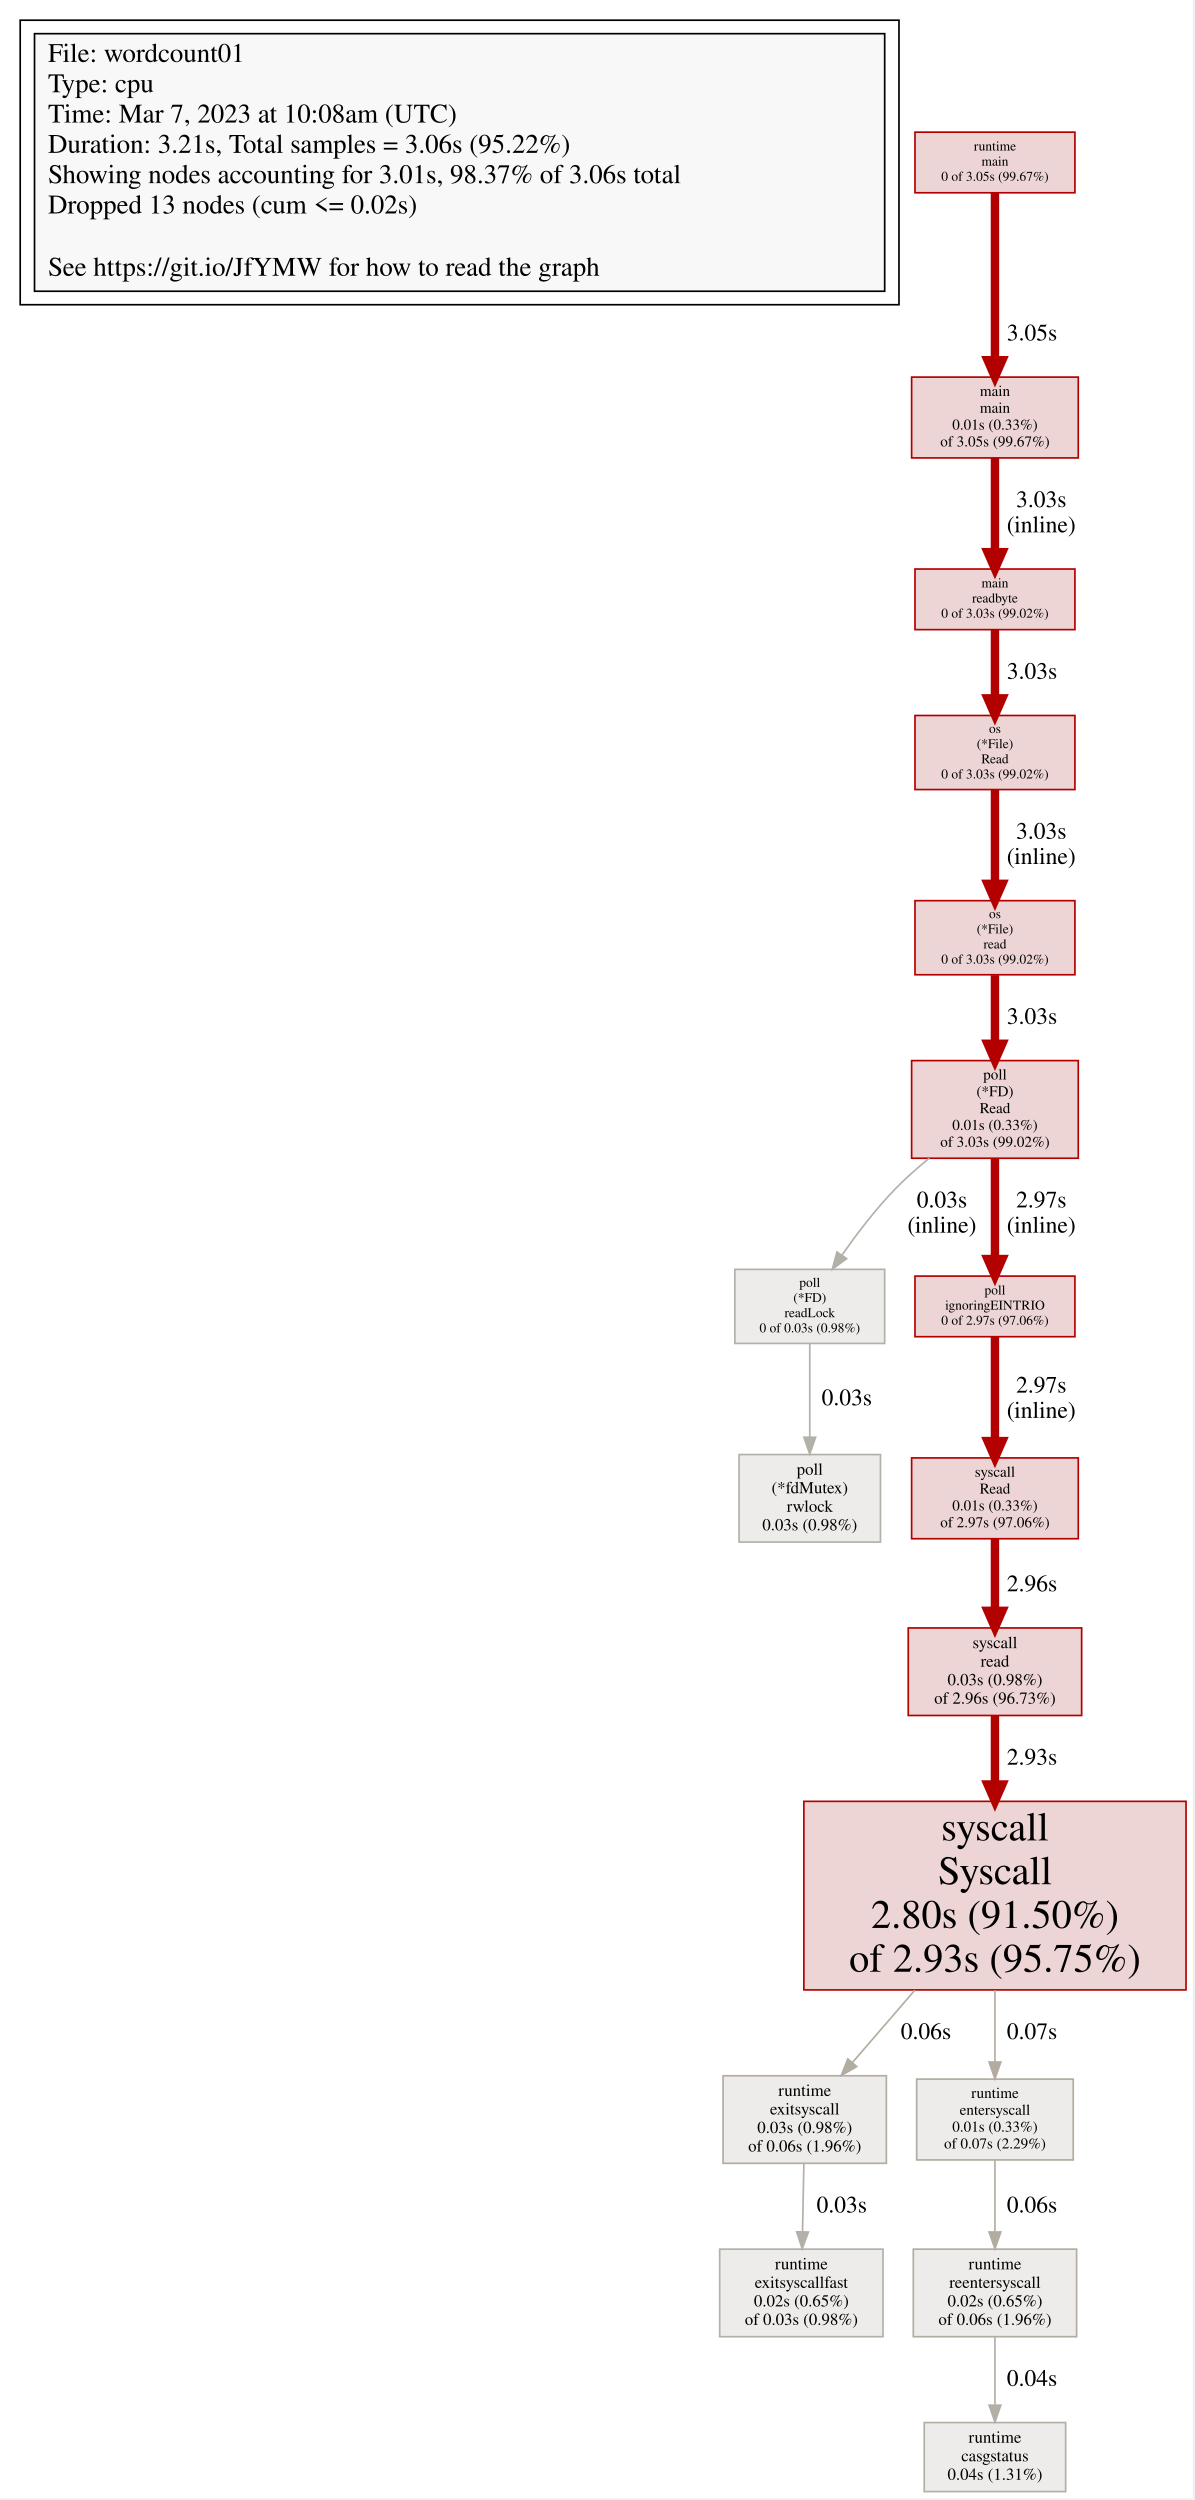
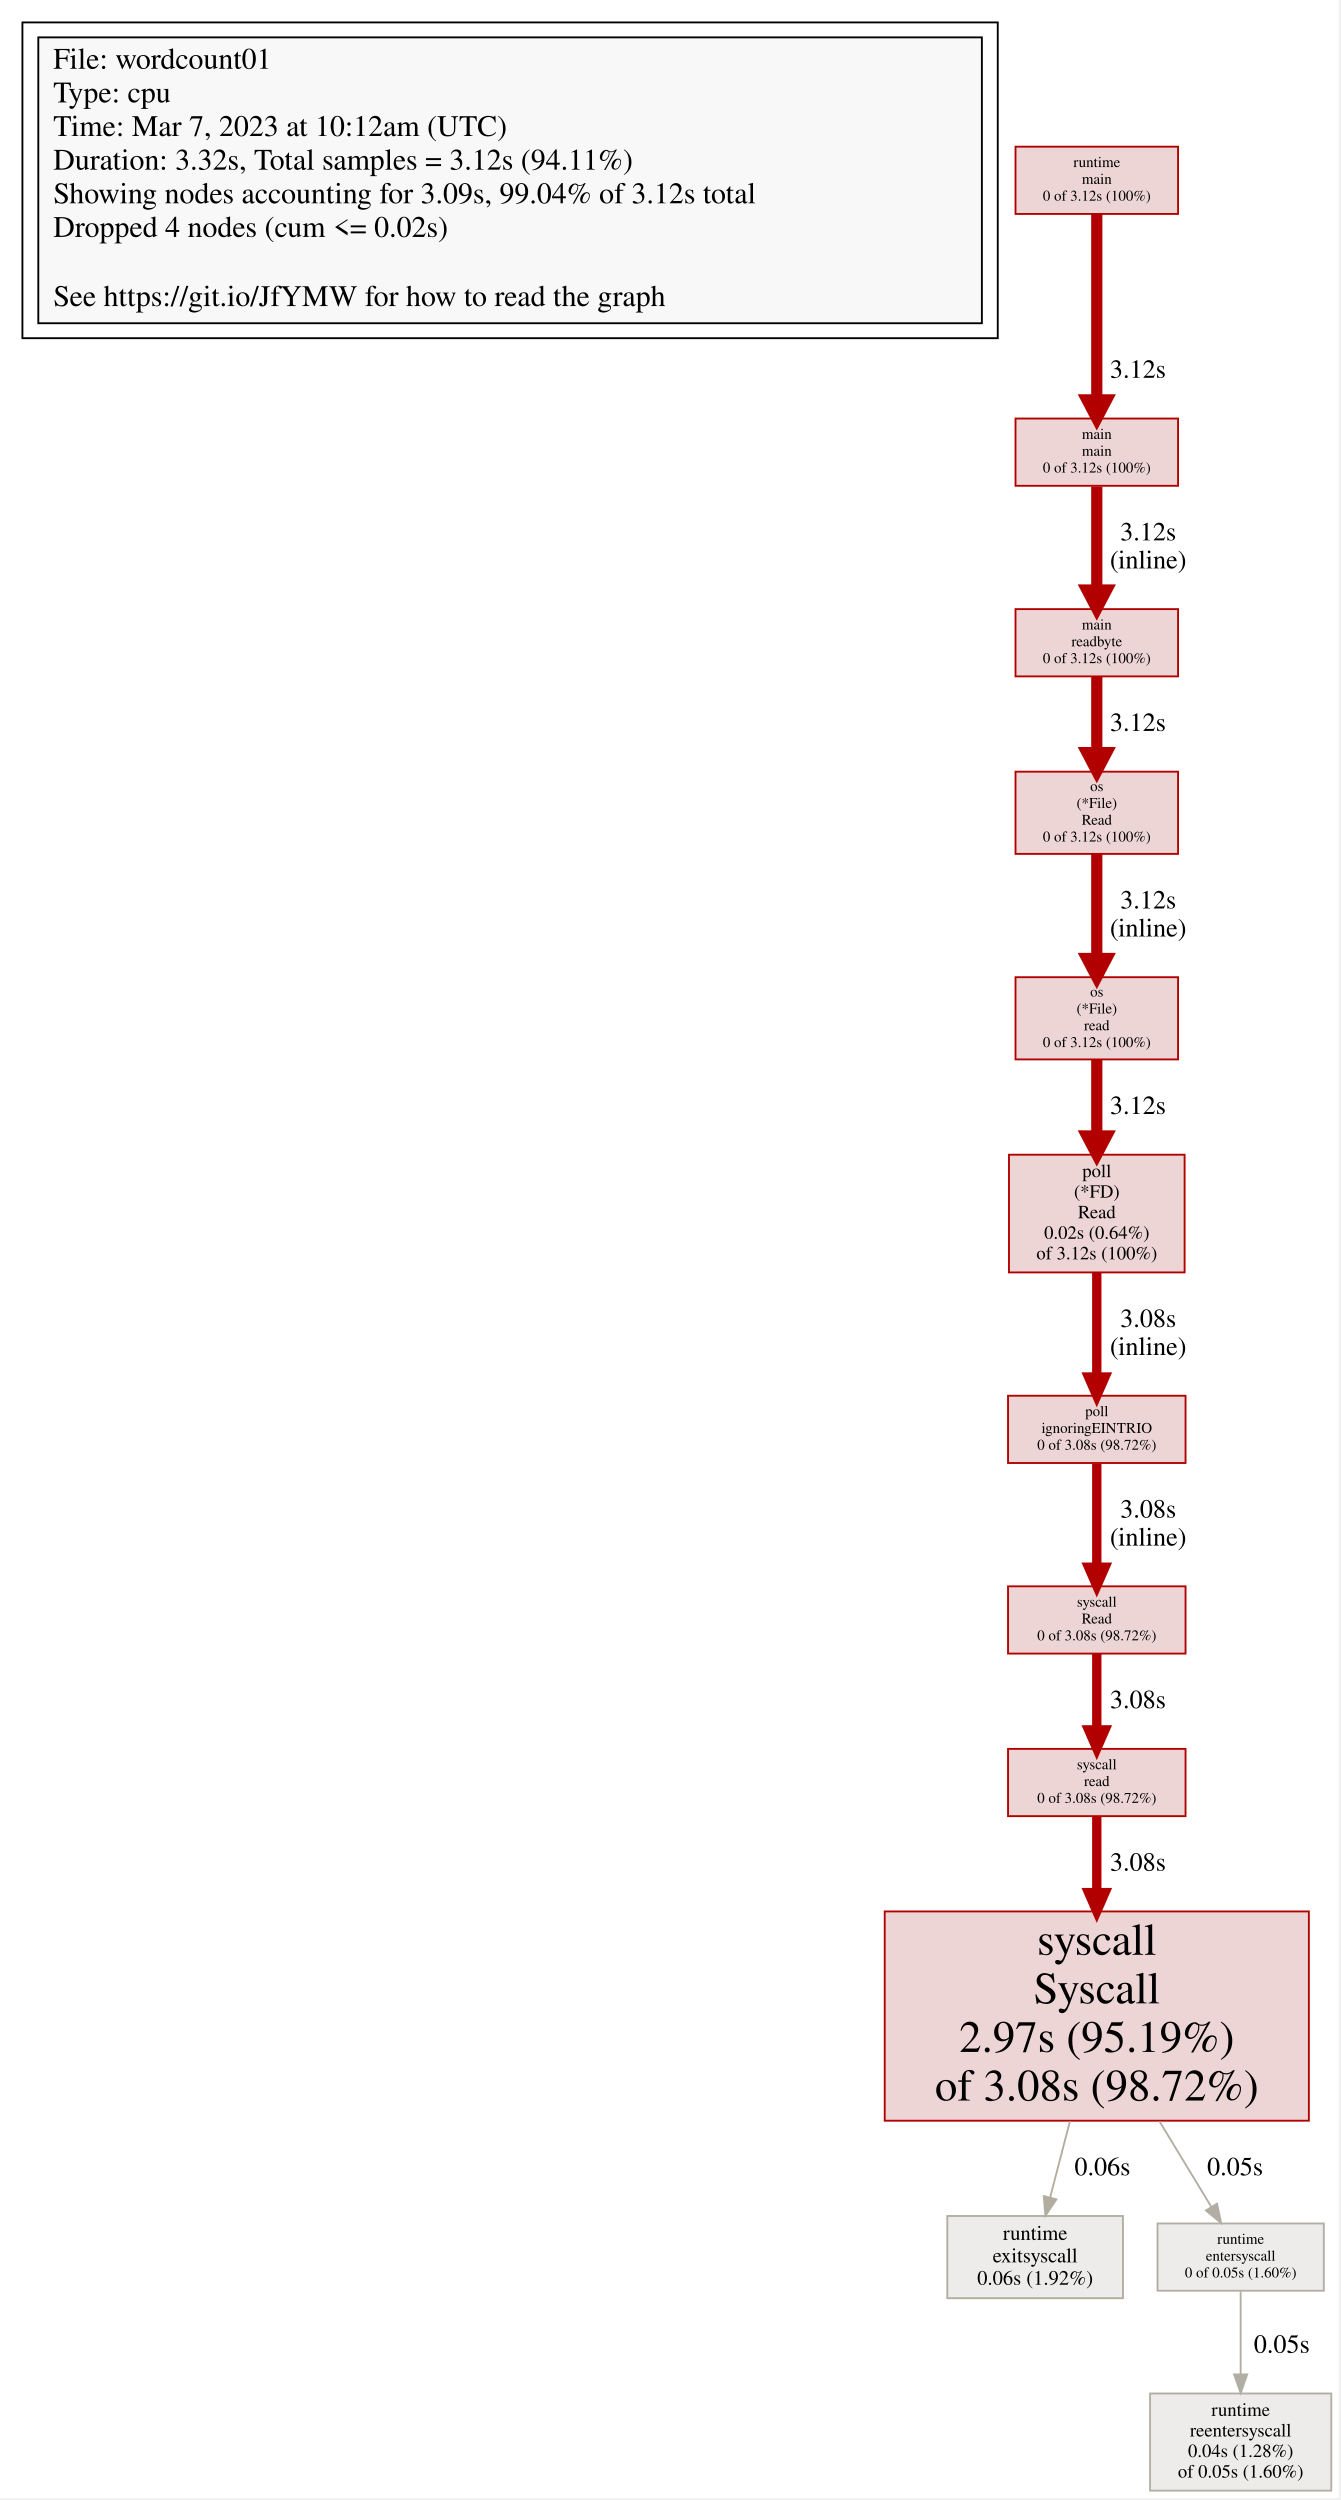
<svg xmlns="http://www.w3.org/2000/svg" xmlns:xlink="http://www.w3.org/1999/xlink" width="100%" height="100%">
  <g id="viewport" transform="scale(0.5,0.5) translate(0,0)">
-     <g id="graph0" class="graph" transform="scale(1 1) rotate(0) translate(4 1480)">
-       <polygon fill="white" stroke="transparent" points="-4,4 -4,-1480 704.5,-1480 704.5,4 -4,4" />
+     <g id="graph0" class="graph" transform="scale(1 1) rotate(0) translate(4 1333)">
+       <polygon fill="white" stroke="transparent" points="-4,4 -4,-1333 712.5,-1333 712.5,4 -4,4" />
      <g id="clust1" class="cluster">
-         <polygon fill="none" stroke="black" points="8,-1299 8,-1468 530,-1468 530,-1299 8,-1299" />
+         <polygon fill="none" stroke="black" points="8,-1152 8,-1321 530,-1321 530,-1152 8,-1152" />
      </g>
      <g id="node1" class="node">
        <g id="a_node1">
          <a xlink:title="wordcount01">
-             <polygon fill="#f8f8f8" stroke="black" points="521.5,-1460 16.5,-1460 16.5,-1307 521.5,-1307 521.5,-1460" />
-             <text text-anchor="start" x="24.5" y="-1443.2" font-family="Times,serif" font-size="16.00">File: wordcount01</text>
-             <text text-anchor="start" x="24.5" y="-1425.2" font-family="Times,serif" font-size="16.00">Type: cpu</text>
-             <text text-anchor="start" x="24.5" y="-1407.2" font-family="Times,serif" font-size="16.00">Time: Mar 7, 2023 at 10:08am (UTC)</text>
-             <text text-anchor="start" x="24.5" y="-1389.2" font-family="Times,serif" font-size="16.00">Duration: 3.21s, Total samples = 3.06s (95.22%)</text>
-             <text text-anchor="start" x="24.5" y="-1371.2" font-family="Times,serif" font-size="16.00">Showing nodes accounting for 3.01s, 98.37% of 3.06s total</text>
-             <text text-anchor="start" x="24.5" y="-1353.2" font-family="Times,serif" font-size="16.00">Dropped 13 nodes (cum &lt;= 0.02s)</text>
-             <text text-anchor="start" x="24.5" y="-1316.2" font-family="Times,serif" font-size="16.00">See https://git.io/JfYMW for how to read the graph</text>
+             <polygon fill="#f8f8f8" stroke="black" points="521.5,-1313 16.5,-1313 16.5,-1160 521.5,-1160 521.5,-1313" />
+             <text text-anchor="start" x="24.5" y="-1296.2" font-family="Times,serif" font-size="16.00">File: wordcount01</text>
+             <text text-anchor="start" x="24.5" y="-1278.2" font-family="Times,serif" font-size="16.00">Type: cpu</text>
+             <text text-anchor="start" x="24.5" y="-1260.2" font-family="Times,serif" font-size="16.00">Time: Mar 7, 2023 at 10:12am (UTC)</text>
+             <text text-anchor="start" x="24.5" y="-1242.2" font-family="Times,serif" font-size="16.00">Duration: 3.32s, Total samples = 3.12s (94.11%)</text>
+             <text text-anchor="start" x="24.5" y="-1224.2" font-family="Times,serif" font-size="16.00">Showing nodes accounting for 3.09s, 99.04% of 3.12s total</text>
+             <text text-anchor="start" x="24.5" y="-1206.2" font-family="Times,serif" font-size="16.00">Dropped 4 nodes (cum &lt;= 0.02s)</text>
+             <text text-anchor="start" x="24.5" y="-1169.2" font-family="Times,serif" font-size="16.00">See https://git.io/JfYMW for how to read the graph</text>
          </a>
        </g>
      </g>
      <g id="node1" class="node">
        <g id="a_node1">
-           <a xlink:title="syscall.Syscall (2.93s)">
-             <polygon fill="#edd5d5" stroke="#b20200" points="700.5,-410 473.5,-410 473.5,-298 700.5,-298 700.5,-410" />
-             <text text-anchor="middle" x="587" y="-386.8" font-family="Times,serif" font-size="24.00">syscall</text>
-             <text text-anchor="middle" x="587" y="-360.8" font-family="Times,serif" font-size="24.00">Syscall</text>
-             <text text-anchor="middle" x="587" y="-334.8" font-family="Times,serif" font-size="24.00">2.80s (91.50%)</text>
-             <text text-anchor="middle" x="587" y="-308.8" font-family="Times,serif" font-size="24.00">of 2.93s (95.75%)</text>
+           <a xlink:title="syscall.Syscall (3.08s)">
+             <polygon fill="#edd5d5" stroke="#b20000" points="696.5,-310 469.5,-310 469.5,-198 696.5,-198 696.5,-310" />
+             <text text-anchor="middle" x="583" y="-286.8" font-family="Times,serif" font-size="24.00">syscall</text>
+             <text text-anchor="middle" x="583" y="-260.8" font-family="Times,serif" font-size="24.00">Syscall</text>
+             <text text-anchor="middle" x="583" y="-234.8" font-family="Times,serif" font-size="24.00">2.97s (95.19%)</text>
+             <text text-anchor="middle" x="583" y="-208.8" font-family="Times,serif" font-size="24.00">of 3.08s (98.72%)</text>
+           </a>
+         </g>
+       </g>
+       <g id="node4" class="node">
+         <g id="a_node4">
+           <a xlink:title="runtime.exitsyscall (0.06s)">
+             <polygon fill="#edecea" stroke="#b2ada1" points="597,-147 503,-147 503,-103 597,-103 597,-147" />
+             <text text-anchor="middle" x="550" y="-134.2" font-family="Times,serif" font-size="11.00">runtime</text>
+             <text text-anchor="middle" x="550" y="-122.2" font-family="Times,serif" font-size="11.00">exitsyscall</text>
+             <text text-anchor="middle" x="550" y="-110.2" font-family="Times,serif" font-size="11.00">0.06s (1.92%)</text>
+           </a>
+         </g>
+       </g>
+       <g id="edge10" class="edge">
+         <g id="a_edge10">
+           <a xlink:title="syscall.Syscall -&gt; runtime.exitsyscall (0.06s)">
+             <path fill="none" stroke="#b2ada1" d="M568.62,-197.67C564.99,-183.67 561.21,-169.14 558.01,-156.85" />
+             <polygon fill="#b2ada1" stroke="#b2ada1" points="561.39,-155.91 555.49,-147.11 554.61,-157.67 561.39,-155.91" />
+           </a>
+         </g>
+         <g id="a_edge10-label">
+           <a xlink:title="syscall.Syscall -&gt; runtime.exitsyscall (0.06s)">
+             <text text-anchor="middle" x="586" y="-168.8" font-family="Times,serif" font-size="14.00"> 0.06s</text>
+           </a>
+         </g>
+       </g>
+       <g id="node11" class="node">
+         <g id="a_node11">
+           <a xlink:title="runtime.entersyscall (0.05s)">
+             <polygon fill="#edeceb" stroke="#b2aea4" points="704.5,-143 615.5,-143 615.5,-107 704.5,-107 704.5,-143" />
+             <text text-anchor="middle" x="660" y="-132.1" font-family="Times,serif" font-size="8.00">runtime</text>
+             <text text-anchor="middle" x="660" y="-123.1" font-family="Times,serif" font-size="8.00">entersyscall</text>
+             <text text-anchor="middle" x="660" y="-114.1" font-family="Times,serif" font-size="8.00">0 of 0.05s (1.60%)</text>
+           </a>
+         </g>
+       </g>
+       <g id="edge12" class="edge">
+         <g id="a_edge12">
+           <a xlink:title="syscall.Syscall -&gt; runtime.entersyscall (0.05s)">
+             <path fill="none" stroke="#b2aea4" d="M616.55,-197.67C626.23,-181.7 636.34,-165.03 644.36,-151.79" />
+             <polygon fill="#b2aea4" stroke="#b2aea4" points="647.36,-153.59 649.56,-143.22 641.38,-149.96 647.36,-153.59" />
+           </a>
+         </g>
+         <g id="a_edge12-label">
+           <a xlink:title="syscall.Syscall -&gt; runtime.entersyscall (0.05s)">
+             <text text-anchor="middle" x="657" y="-168.8" font-family="Times,serif" font-size="14.00"> 0.05s</text>
+           </a>
+         </g>
+       </g>
+       <g id="node2" class="node">
+         <g id="a_node2">
+           <a xlink:title="runtime.main (3.12s)">
+             <polygon fill="#edd5d5" stroke="#b20000" points="626.5,-1254.5 539.5,-1254.5 539.5,-1218.5 626.5,-1218.5 626.5,-1254.5" />
+             <text text-anchor="middle" x="583" y="-1243.6" font-family="Times,serif" font-size="8.00">runtime</text>
+             <text text-anchor="middle" x="583" y="-1234.6" font-family="Times,serif" font-size="8.00">main</text>
+             <text text-anchor="middle" x="583" y="-1225.6" font-family="Times,serif" font-size="8.00">0 of 3.12s (100%)</text>
          </a>
        </g>
      </g>
      <g id="node7" class="node">
        <g id="a_node7">
-           <a xlink:title="runtime.exitsyscall (0.06s)">
-             <polygon fill="#edecea" stroke="#b2ada1" points="522.5,-247 425.5,-247 425.5,-195 522.5,-195 522.5,-247" />
-             <text text-anchor="middle" x="474" y="-235" font-family="Times,serif" font-size="10.00">runtime</text>
-             <text text-anchor="middle" x="474" y="-224" font-family="Times,serif" font-size="10.00">exitsyscall</text>
-             <text text-anchor="middle" x="474" y="-213" font-family="Times,serif" font-size="10.00">0.03s (0.98%)</text>
-             <text text-anchor="middle" x="474" y="-202" font-family="Times,serif" font-size="10.00">of 0.06s (1.96%)</text>
-           </a>
-         </g>
-       </g>
-       <g id="edge12" class="edge">
-         <g id="a_edge12">
-           <a xlink:title="syscall.Syscall -&gt; runtime.exitsyscall (0.06s)">
-             <path fill="none" stroke="#b2ada1" d="M539.41,-297.82C526.82,-283.23 513.63,-267.94 502.41,-254.94" />
-             <polygon fill="#b2ada1" stroke="#b2ada1" points="504.89,-252.45 495.71,-247.17 499.59,-257.03 504.89,-252.45" />
-           </a>
-         </g>
-         <g id="a_edge12-label">
-           <a xlink:title="syscall.Syscall -&gt; runtime.exitsyscall (0.06s)">
-             <text text-anchor="middle" x="546" y="-268.8" font-family="Times,serif" font-size="14.00"> 0.06s</text>
-           </a>
-         </g>
-       </g>
-       <g id="node11" class="node">
-         <g id="a_node11">
-           <a xlink:title="runtime.entersyscall (0.07s)">
-             <polygon fill="#edecea" stroke="#b2ab9e" points="633.5,-245 540.5,-245 540.5,-197 633.5,-197 633.5,-245" />
-             <text text-anchor="middle" x="587" y="-233.8" font-family="Times,serif" font-size="9.00">runtime</text>
-             <text text-anchor="middle" x="587" y="-223.8" font-family="Times,serif" font-size="9.00">entersyscall</text>
-             <text text-anchor="middle" x="587" y="-213.8" font-family="Times,serif" font-size="9.00">0.01s (0.33%)</text>
-             <text text-anchor="middle" x="587" y="-203.8" font-family="Times,serif" font-size="9.00">of 0.07s (2.29%)</text>
-           </a>
-         </g>
-       </g>
-       <g id="edge10" class="edge">
-         <g id="a_edge10">
-           <a xlink:title="syscall.Syscall -&gt; runtime.entersyscall (0.07s)">
-             <path fill="none" stroke="#b2ab9e" d="M587,-297.82C587,-283.4 587,-268.3 587,-255.4" />
-             <polygon fill="#b2ab9e" stroke="#b2ab9e" points="590.5,-255.14 587,-245.14 583.5,-255.14 590.5,-255.14" />
-           </a>
-         </g>
-         <g id="a_edge10-label">
-           <a xlink:title="syscall.Syscall -&gt; runtime.entersyscall (0.07s)">
-             <text text-anchor="middle" x="609" y="-268.8" font-family="Times,serif" font-size="14.00"> 0.07s</text>
-           </a>
-         </g>
-       </g>
-       <g id="node2" class="node">
-         <g id="a_node2">
-           <a xlink:title="runtime.main (3.05s)">
-             <polygon fill="#edd5d5" stroke="#b20000" points="634.5,-1401.5 539.5,-1401.5 539.5,-1365.5 634.5,-1365.5 634.5,-1401.5" />
-             <text text-anchor="middle" x="587" y="-1390.6" font-family="Times,serif" font-size="8.00">runtime</text>
-             <text text-anchor="middle" x="587" y="-1381.6" font-family="Times,serif" font-size="8.00">main</text>
-             <text text-anchor="middle" x="587" y="-1372.6" font-family="Times,serif" font-size="8.00">0 of 3.05s (99.67%)</text>
+           <a xlink:title="main.main (3.12s)">
+             <polygon fill="#edd5d5" stroke="#b20000" points="626.5,-1109 539.5,-1109 539.5,-1073 626.5,-1073 626.5,-1109" />
+             <text text-anchor="middle" x="583" y="-1098.1" font-family="Times,serif" font-size="8.00">main</text>
+             <text text-anchor="middle" x="583" y="-1089.1" font-family="Times,serif" font-size="8.00">main</text>
+             <text text-anchor="middle" x="583" y="-1080.1" font-family="Times,serif" font-size="8.00">0 of 3.12s (100%)</text>
+           </a>
+         </g>
+       </g>
+       <g id="edge5" class="edge">
+         <g id="a_edge5">
+           <a xlink:title="runtime.main -&gt; main.main (3.12s)">
+             <path fill="none" stroke="#b20000" stroke-width="6" d="M583,-1218.48C583,-1193.99 583,-1148.56 583,-1119.33" />
+             <polygon fill="#b20000" stroke="#b20000" stroke-width="6" points="588.25,-1119 583,-1109 577.75,-1119 588.25,-1119" />
+           </a>
+         </g>
+         <g id="a_edge5-label">
+           <a xlink:title="runtime.main -&gt; main.main (3.12s)">
+             <text text-anchor="middle" x="605" y="-1130.8" font-family="Times,serif" font-size="14.00"> 3.12s</text>
+           </a>
+         </g>
+       </g>
+       <g id="node3" class="node">
+         <g id="a_node3">
+           <a xlink:title="internal/poll.(*FD).Read (3.12s)">
+             <polygon fill="#edd5d5" stroke="#b20000" points="630,-715 536,-715 536,-652 630,-652 630,-715" />
+             <text text-anchor="middle" x="583" y="-703" font-family="Times,serif" font-size="10.00">poll</text>
+             <text text-anchor="middle" x="583" y="-692" font-family="Times,serif" font-size="10.00">(*FD)</text>
+             <text text-anchor="middle" x="583" y="-681" font-family="Times,serif" font-size="10.00">Read</text>
+             <text text-anchor="middle" x="583" y="-670" font-family="Times,serif" font-size="10.00">0.02s (0.64%)</text>
+             <text text-anchor="middle" x="583" y="-659" font-family="Times,serif" font-size="10.00">of 3.12s (100%)</text>
+           </a>
+         </g>
+       </g>
+       <g id="node6" class="node">
+         <g id="a_node6">
+           <a xlink:title="internal/poll.ignoringEINTRIO (3.08s)">
+             <polygon fill="#edd5d5" stroke="#b20000" points="630.5,-586 535.5,-586 535.5,-550 630.5,-550 630.5,-586" />
+             <text text-anchor="middle" x="583" y="-575.1" font-family="Times,serif" font-size="8.00">poll</text>
+             <text text-anchor="middle" x="583" y="-566.1" font-family="Times,serif" font-size="8.00">ignoringEINTRIO</text>
+             <text text-anchor="middle" x="583" y="-557.1" font-family="Times,serif" font-size="8.00">0 of 3.08s (98.72%)</text>
+           </a>
+         </g>
+       </g>
+       <g id="edge6" class="edge">
+         <g id="a_edge6">
+           <a xlink:title="internal/poll.(*FD).Read -&gt; internal/poll.ignoringEINTRIO (3.08s)">
+             <path fill="none" stroke="#b20000" stroke-width="5" d="M583,-651.79C583,-634.44 583,-612.96 583,-596.23" />
+             <polygon fill="#b20000" stroke="#b20000" stroke-width="5" points="587.38,-596.01 583,-586.01 578.63,-596.01 587.38,-596.01" />
+           </a>
+         </g>
+         <g id="a_edge6-label">
+           <a xlink:title="internal/poll.(*FD).Read -&gt; internal/poll.ignoringEINTRIO (3.08s)">
+             <text text-anchor="middle" x="610.5" y="-622.8" font-family="Times,serif" font-size="14.00"> 3.08s</text>
+             <text text-anchor="middle" x="610.5" y="-607.8" font-family="Times,serif" font-size="14.00"> (inline)</text>
          </a>
        </g>
      </g>
      <g id="node5" class="node">
        <g id="a_node5">
-           <a xlink:title="main.main (3.05s)">
-             <polygon fill="#edd5d5" stroke="#b20000" points="636.5,-1256 537.5,-1256 537.5,-1208 636.5,-1208 636.5,-1256" />
-             <text text-anchor="middle" x="587" y="-1244.8" font-family="Times,serif" font-size="9.00">main</text>
-             <text text-anchor="middle" x="587" y="-1234.8" font-family="Times,serif" font-size="9.00">main</text>
-             <text text-anchor="middle" x="587" y="-1224.8" font-family="Times,serif" font-size="9.00">0.01s (0.33%)</text>
-             <text text-anchor="middle" x="587" y="-1214.8" font-family="Times,serif" font-size="9.00">of 3.05s (99.67%)</text>
+           <a xlink:title="runtime.reentersyscall (0.05s)">
+             <polygon fill="#edeceb" stroke="#b2aea4" points="708.5,-52 611.5,-52 611.5,0 708.5,0 708.5,-52" />
+             <text text-anchor="middle" x="660" y="-40" font-family="Times,serif" font-size="10.00">runtime</text>
+             <text text-anchor="middle" x="660" y="-29" font-family="Times,serif" font-size="10.00">reentersyscall</text>
+             <text text-anchor="middle" x="660" y="-18" font-family="Times,serif" font-size="10.00">0.04s (1.28%)</text>
+             <text text-anchor="middle" x="660" y="-7" font-family="Times,serif" font-size="10.00">of 0.05s (1.60%)</text>
+           </a>
+         </g>
+       </g>
+       <g id="node12" class="node">
+         <g id="a_node12">
+           <a xlink:title="syscall.Read (3.08s)">
+             <polygon fill="#edd5d5" stroke="#b20000" points="630.5,-484 535.5,-484 535.5,-448 630.5,-448 630.5,-484" />
+             <text text-anchor="middle" x="583" y="-473.1" font-family="Times,serif" font-size="8.00">syscall</text>
+             <text text-anchor="middle" x="583" y="-464.1" font-family="Times,serif" font-size="8.00">Read</text>
+             <text text-anchor="middle" x="583" y="-455.1" font-family="Times,serif" font-size="8.00">0 of 3.08s (98.72%)</text>
+           </a>
+         </g>
+       </g>
+       <g id="edge7" class="edge">
+         <g id="a_edge7">
+           <a xlink:title="internal/poll.ignoringEINTRIO -&gt; syscall.Read (3.08s)">
+             <path fill="none" stroke="#b20000" stroke-width="5" d="M583,-549.58C583,-534.38 583,-512.07 583,-494.46" />
+             <polygon fill="#b20000" stroke="#b20000" stroke-width="5" points="587.38,-494.22 583,-484.22 578.63,-494.22 587.38,-494.22" />
+           </a>
+         </g>
+         <g id="a_edge7-label">
+           <a xlink:title="internal/poll.ignoringEINTRIO -&gt; syscall.Read (3.08s)">
+             <text text-anchor="middle" x="610.5" y="-520.8" font-family="Times,serif" font-size="14.00"> 3.08s</text>
+             <text text-anchor="middle" x="610.5" y="-505.8" font-family="Times,serif" font-size="14.00"> (inline)</text>
+           </a>
+         </g>
+       </g>
+       <g id="node8" class="node">
+         <g id="a_node8">
+           <a xlink:title="main.readbyte (3.12s)">
+             <polygon fill="#edd5d5" stroke="#b20000" points="626.5,-1007 539.5,-1007 539.5,-971 626.5,-971 626.5,-1007" />
+             <text text-anchor="middle" x="583" y="-996.1" font-family="Times,serif" font-size="8.00">main</text>
+             <text text-anchor="middle" x="583" y="-987.1" font-family="Times,serif" font-size="8.00">readbyte</text>
+             <text text-anchor="middle" x="583" y="-978.1" font-family="Times,serif" font-size="8.00">0 of 3.12s (100%)</text>
          </a>
        </g>
      </g>
      <g id="edge1" class="edge">
        <g id="a_edge1">
-           <a xlink:title="runtime.main -&gt; main.main (3.05s)">
-             <path fill="none" stroke="#b20000" stroke-width="5" d="M587,-1365.35C587,-1341.27 587,-1296.95 587,-1266.27" />
-             <polygon fill="#b20000" stroke="#b20000" stroke-width="5" points="591.38,-1266.04 587,-1256.04 582.63,-1266.04 591.38,-1266.04" />
+           <a xlink:title="main.main -&gt; main.readbyte (3.12s)">
+             <path fill="none" stroke="#b20000" stroke-width="6" d="M583,-1072.58C583,-1057.38 583,-1035.07 583,-1017.46" />
+             <polygon fill="#b20000" stroke="#b20000" stroke-width="6" points="588.25,-1017.22 583,-1007.22 577.75,-1017.22 588.25,-1017.22" />
          </a>
        </g>
        <g id="a_edge1-label">
-           <a xlink:title="runtime.main -&gt; main.main (3.05s)">
-             <text text-anchor="middle" x="609" y="-1277.8" font-family="Times,serif" font-size="14.00"> 3.05s</text>
-           </a>
-         </g>
-       </g>
-       <g id="node3" class="node">
-         <g id="a_node3">
-           <a xlink:title="internal/poll.(*FD).Read (3.03s)">
-             <polygon fill="#edd5d5" stroke="#b20000" points="636.5,-850 537.5,-850 537.5,-792 636.5,-792 636.5,-850" />
-             <text text-anchor="middle" x="587" y="-838.8" font-family="Times,serif" font-size="9.00">poll</text>
-             <text text-anchor="middle" x="587" y="-828.8" font-family="Times,serif" font-size="9.00">(*FD)</text>
-             <text text-anchor="middle" x="587" y="-818.8" font-family="Times,serif" font-size="9.00">Read</text>
-             <text text-anchor="middle" x="587" y="-808.8" font-family="Times,serif" font-size="9.00">0.01s (0.33%)</text>
-             <text text-anchor="middle" x="587" y="-798.8" font-family="Times,serif" font-size="9.00">of 3.03s (99.02%)</text>
+           <a xlink:title="main.main -&gt; main.readbyte (3.12s)">
+             <text text-anchor="middle" x="610.5" y="-1043.8" font-family="Times,serif" font-size="14.00"> 3.12s</text>
+             <text text-anchor="middle" x="610.5" y="-1028.8" font-family="Times,serif" font-size="14.00"> (inline)</text>
+           </a>
+         </g>
+       </g>
+       <g id="node9" class="node">
+         <g id="a_node9">
+           <a xlink:title="os.(*File).Read (3.12s)">
+             <polygon fill="#edd5d5" stroke="#b20000" points="626.5,-920 539.5,-920 539.5,-876 626.5,-876 626.5,-920" />
+             <text text-anchor="middle" x="583" y="-909.6" font-family="Times,serif" font-size="8.00">os</text>
+             <text text-anchor="middle" x="583" y="-900.6" font-family="Times,serif" font-size="8.00">(*File)</text>
+             <text text-anchor="middle" x="583" y="-891.6" font-family="Times,serif" font-size="8.00">Read</text>
+             <text text-anchor="middle" x="583" y="-882.6" font-family="Times,serif" font-size="8.00">0 of 3.12s (100%)</text>
+           </a>
+         </g>
+       </g>
+       <g id="edge2" class="edge">
+         <g id="a_edge2">
+           <a xlink:title="main.readbyte -&gt; os.(*File).Read (3.12s)">
+             <path fill="none" stroke="#b20000" stroke-width="6" d="M583,-970.84C583,-959.44 583,-944.13 583,-930.58" />
+             <polygon fill="#b20000" stroke="#b20000" stroke-width="6" points="588.25,-930.19 583,-920.19 577.75,-930.19 588.25,-930.19" />
+           </a>
+         </g>
+         <g id="a_edge2-label">
+           <a xlink:title="main.readbyte -&gt; os.(*File).Read (3.12s)">
+             <text text-anchor="middle" x="605" y="-941.8" font-family="Times,serif" font-size="14.00"> 3.12s</text>
+           </a>
+         </g>
+       </g>
+       <g id="node10" class="node">
+         <g id="a_node10">
+           <a xlink:title="os.(*File).read (3.12s)">
+             <polygon fill="#edd5d5" stroke="#b20000" points="626.5,-810 539.5,-810 539.5,-766 626.5,-766 626.5,-810" />
+             <text text-anchor="middle" x="583" y="-799.6" font-family="Times,serif" font-size="8.00">os</text>
+             <text text-anchor="middle" x="583" y="-790.6" font-family="Times,serif" font-size="8.00">(*File)</text>
+             <text text-anchor="middle" x="583" y="-781.6" font-family="Times,serif" font-size="8.00">read</text>
+             <text text-anchor="middle" x="583" y="-772.6" font-family="Times,serif" font-size="8.00">0 of 3.12s (100%)</text>
+           </a>
+         </g>
+       </g>
+       <g id="edge3" class="edge">
+         <g id="a_edge3">
+           <a xlink:title="os.(*File).Read -&gt; os.(*File).read (3.12s)">
+             <path fill="none" stroke="#b20000" stroke-width="6" d="M583,-875.92C583,-860.09 583,-838.15 583,-820.27" />
+             <polygon fill="#b20000" stroke="#b20000" stroke-width="6" points="588.25,-820.03 583,-810.03 577.75,-820.03 588.25,-820.03" />
+           </a>
+         </g>
+         <g id="a_edge3-label">
+           <a xlink:title="os.(*File).Read -&gt; os.(*File).read (3.12s)">
+             <text text-anchor="middle" x="610.5" y="-846.8" font-family="Times,serif" font-size="14.00"> 3.12s</text>
+             <text text-anchor="middle" x="610.5" y="-831.8" font-family="Times,serif" font-size="14.00"> (inline)</text>
+           </a>
+         </g>
+       </g>
+       <g id="edge4" class="edge">
+         <g id="a_edge4">
+           <a xlink:title="os.(*File).read -&gt; internal/poll.(*FD).Read (3.12s)">
+             <path fill="none" stroke="#b20000" stroke-width="6" d="M583,-765.76C583,-754.08 583,-739.19 583,-725.35" />
+             <polygon fill="#b20000" stroke="#b20000" stroke-width="6" points="588.25,-725.04 583,-715.04 577.75,-725.04 588.25,-725.04" />
+           </a>
+         </g>
+         <g id="a_edge4-label">
+           <a xlink:title="os.(*File).read -&gt; internal/poll.(*FD).Read (3.12s)">
+             <text text-anchor="middle" x="605" y="-736.8" font-family="Times,serif" font-size="14.00"> 3.12s</text>
+           </a>
+         </g>
+       </g>
+       <g id="edge11" class="edge">
+         <g id="a_edge11">
+           <a xlink:title="runtime.entersyscall -&gt; runtime.reentersyscall (0.05s)">
+             <path fill="none" stroke="#b2aea4" d="M660,-106.66C660,-94.35 660,-77.4 660,-62.3" />
+             <polygon fill="#b2aea4" stroke="#b2aea4" points="663.5,-62.21 660,-52.21 656.5,-62.21 663.5,-62.21" />
+           </a>
+         </g>
+         <g id="a_edge11-label">
+           <a xlink:title="runtime.entersyscall -&gt; runtime.reentersyscall (0.05s)">
+             <text text-anchor="middle" x="682" y="-73.8" font-family="Times,serif" font-size="14.00"> 0.05s</text>
          </a>
        </g>
      </g>
      <g id="node13" class="node">
        <g id="a_node13">
-           <a xlink:title="internal/poll.(*FD).readLock (0.03s)">
-             <polygon fill="#edeceb" stroke="#b2b0a9" points="521.5,-726 432.5,-726 432.5,-682 521.5,-682 521.5,-726" />
-             <text text-anchor="middle" x="477" y="-715.6" font-family="Times,serif" font-size="8.00">poll</text>
-             <text text-anchor="middle" x="477" y="-706.6" font-family="Times,serif" font-size="8.00">(*FD)</text>
-             <text text-anchor="middle" x="477" y="-697.6" font-family="Times,serif" font-size="8.00">readLock</text>
-             <text text-anchor="middle" x="477" y="-688.6" font-family="Times,serif" font-size="8.00">0 of 0.03s (0.98%)</text>
-           </a>
-         </g>
-       </g>
-       <g id="edge14" class="edge">
-         <g id="a_edge14">
-           <a xlink:title="internal/poll.(*FD).Read -&gt; internal/poll.(*FD).readLock (0.03s)">
-             <path fill="none" stroke="#b2b0a9" d="M547.94,-791.99C541.01,-786.35 534.07,-780.23 528,-774 516.34,-762.04 505.11,-747.32 496.17,-734.55" />
-             <polygon fill="#b2b0a9" stroke="#b2b0a9" points="498.91,-732.35 490.37,-726.08 493.14,-736.31 498.91,-732.35" />
-           </a>
-         </g>
-         <g id="a_edge14-label">
-           <a xlink:title="internal/poll.(*FD).Read -&gt; internal/poll.(*FD).readLock (0.03s)">
-             <text text-anchor="middle" x="555.5" y="-762.8" font-family="Times,serif" font-size="14.00"> 0.03s</text>
-             <text text-anchor="middle" x="555.5" y="-747.8" font-family="Times,serif" font-size="14.00"> (inline)</text>
-           </a>
-         </g>
-       </g>
-       <g id="node14" class="node">
-         <g id="a_node14">
-           <a xlink:title="internal/poll.ignoringEINTRIO (2.97s)">
-             <polygon fill="#edd5d5" stroke="#b20100" points="634.5,-722 539.5,-722 539.5,-686 634.5,-686 634.5,-722" />
-             <text text-anchor="middle" x="587" y="-711.1" font-family="Times,serif" font-size="8.00">poll</text>
-             <text text-anchor="middle" x="587" y="-702.1" font-family="Times,serif" font-size="8.00">ignoringEINTRIO</text>
-             <text text-anchor="middle" x="587" y="-693.1" font-family="Times,serif" font-size="8.00">0 of 2.97s (97.06%)</text>
-           </a>
-         </g>
-       </g>
-       <g id="edge6" class="edge">
-         <g id="a_edge6">
-           <a xlink:title="internal/poll.(*FD).Read -&gt; internal/poll.ignoringEINTRIO (2.97s)">
-             <path fill="none" stroke="#b20100" stroke-width="5" d="M587,-791.87C587,-773.72 587,-750.24 587,-732.27" />
-             <polygon fill="#b20100" stroke="#b20100" stroke-width="5" points="591.38,-732.14 587,-722.14 582.63,-732.14 591.38,-732.14" />
-           </a>
-         </g>
-         <g id="a_edge6-label">
-           <a xlink:title="internal/poll.(*FD).Read -&gt; internal/poll.ignoringEINTRIO (2.97s)">
-             <text text-anchor="middle" x="614.5" y="-762.8" font-family="Times,serif" font-size="14.00"> 2.97s</text>
-             <text text-anchor="middle" x="614.5" y="-747.8" font-family="Times,serif" font-size="14.00"> (inline)</text>
-           </a>
-         </g>
-       </g>
-       <g id="node4" class="node">
-         <g id="a_node4">
-           <a xlink:title="syscall.read (2.96s)">
-             <polygon fill="#edd5d5" stroke="#b20100" points="638.5,-513 535.5,-513 535.5,-461 638.5,-461 638.5,-513" />
-             <text text-anchor="middle" x="587" y="-501" font-family="Times,serif" font-size="10.00">syscall</text>
-             <text text-anchor="middle" x="587" y="-490" font-family="Times,serif" font-size="10.00">read</text>
-             <text text-anchor="middle" x="587" y="-479" font-family="Times,serif" font-size="10.00">0.03s (0.98%)</text>
-             <text text-anchor="middle" x="587" y="-468" font-family="Times,serif" font-size="10.00">of 2.96s (96.73%)</text>
+           <a xlink:title="syscall.read (3.08s)">
+             <polygon fill="#edd5d5" stroke="#b20000" points="630.5,-397 535.5,-397 535.5,-361 630.5,-361 630.5,-397" />
+             <text text-anchor="middle" x="583" y="-386.1" font-family="Times,serif" font-size="8.00">syscall</text>
+             <text text-anchor="middle" x="583" y="-377.1" font-family="Times,serif" font-size="8.00">read</text>
+             <text text-anchor="middle" x="583" y="-368.1" font-family="Times,serif" font-size="8.00">0 of 3.08s (98.72%)</text>
+           </a>
+         </g>
+       </g>
+       <g id="edge8" class="edge">
+         <g id="a_edge8">
+           <a xlink:title="syscall.Read -&gt; syscall.read (3.08s)">
+             <path fill="none" stroke="#b20000" stroke-width="5" d="M583,-447.8C583,-436.16 583,-420.55 583,-407.24" />
+             <polygon fill="#b20000" stroke="#b20000" stroke-width="5" points="587.38,-407.18 583,-397.18 578.63,-407.18 587.38,-407.18" />
+           </a>
+         </g>
+         <g id="a_edge8-label">
+           <a xlink:title="syscall.Read -&gt; syscall.read (3.08s)">
+             <text text-anchor="middle" x="605" y="-418.8" font-family="Times,serif" font-size="14.00"> 3.08s</text>
          </a>
        </g>
      </g>
      <g id="edge9" class="edge">
        <g id="a_edge9">
-           <a xlink:title="syscall.read -&gt; syscall.Syscall (2.93s)">
-             <path fill="none" stroke="#b20200" stroke-width="5" d="M587,-460.74C587,-449.14 587,-434.78 587,-420.42" />
-             <polygon fill="#b20200" stroke="#b20200" stroke-width="5" points="591.38,-420.01 587,-410.01 582.63,-420.01 591.38,-420.01" />
+           <a xlink:title="syscall.read -&gt; syscall.Syscall (3.08s)">
+             <path fill="none" stroke="#b20000" stroke-width="5" d="M583,-360.9C583,-350.12 583,-335.44 583,-320.45" />
+             <polygon fill="#b20000" stroke="#b20000" stroke-width="5" points="587.38,-320.06 583,-310.06 578.63,-320.06 587.38,-320.06" />
          </a>
        </g>
        <g id="a_edge9-label">
-           <a xlink:title="syscall.read -&gt; syscall.Syscall (2.93s)">
-             <text text-anchor="middle" x="609" y="-431.8" font-family="Times,serif" font-size="14.00"> 2.93s</text>
-           </a>
-         </g>
-       </g>
-       <g id="node15" class="node">
-         <g id="a_node15">
-           <a xlink:title="main.readbyte (3.03s)">
-             <polygon fill="#edd5d5" stroke="#b20000" points="634.5,-1142 539.5,-1142 539.5,-1106 634.5,-1106 634.5,-1142" />
-             <text text-anchor="middle" x="587" y="-1131.1" font-family="Times,serif" font-size="8.00">main</text>
-             <text text-anchor="middle" x="587" y="-1122.1" font-family="Times,serif" font-size="8.00">readbyte</text>
-             <text text-anchor="middle" x="587" y="-1113.1" font-family="Times,serif" font-size="8.00">0 of 3.03s (99.02%)</text>
-           </a>
-         </g>
-       </g>
-       <g id="edge2" class="edge">
-         <g id="a_edge2">
-           <a xlink:title="main.main -&gt; main.readbyte (3.03s)">
-             <path fill="none" stroke="#b20000" stroke-width="5" d="M587,-1208C587,-1191.56 587,-1169.38 587,-1152.09" />
-             <polygon fill="#b20000" stroke="#b20000" stroke-width="5" points="591.38,-1152.04 587,-1142.04 582.63,-1152.04 591.38,-1152.04" />
-           </a>
-         </g>
-         <g id="a_edge2-label">
-           <a xlink:title="main.main -&gt; main.readbyte (3.03s)">
-             <text text-anchor="middle" x="614.5" y="-1178.8" font-family="Times,serif" font-size="14.00"> 3.03s</text>
-             <text text-anchor="middle" x="614.5" y="-1163.8" font-family="Times,serif" font-size="14.00"> (inline)</text>
-           </a>
-         </g>
-       </g>
-       <g id="node6" class="node">
-         <g id="a_node6">
-           <a xlink:title="syscall.Read (2.97s)">
-             <polygon fill="#edd5d5" stroke="#b20100" points="636.5,-614 537.5,-614 537.5,-566 636.5,-566 636.5,-614" />
-             <text text-anchor="middle" x="587" y="-602.8" font-family="Times,serif" font-size="9.00">syscall</text>
-             <text text-anchor="middle" x="587" y="-592.8" font-family="Times,serif" font-size="9.00">Read</text>
-             <text text-anchor="middle" x="587" y="-582.8" font-family="Times,serif" font-size="9.00">0.01s (0.33%)</text>
-             <text text-anchor="middle" x="587" y="-572.8" font-family="Times,serif" font-size="9.00">of 2.97s (97.06%)</text>
-           </a>
-         </g>
-       </g>
-       <g id="edge8" class="edge">
-         <g id="a_edge8">
-           <a xlink:title="syscall.Read -&gt; syscall.read (2.96s)">
-             <path fill="none" stroke="#b20100" stroke-width="5" d="M587,-565.83C587,-553.3 587,-537.55 587,-523.51" />
-             <polygon fill="#b20100" stroke="#b20100" stroke-width="5" points="591.38,-523.19 587,-513.19 582.63,-523.19 591.38,-523.19" />
-           </a>
-         </g>
-         <g id="a_edge8-label">
-           <a xlink:title="syscall.Read -&gt; syscall.read (2.96s)">
-             <text text-anchor="middle" x="609" y="-534.8" font-family="Times,serif" font-size="14.00"> 2.96s</text>
-           </a>
-         </g>
-       </g>
-       <g id="node12" class="node">
-         <g id="a_node12">
-           <a xlink:title="runtime.exitsyscallfast (0.03s)">
-             <polygon fill="#edeceb" stroke="#b2b0a9" points="520.5,-144 423.5,-144 423.5,-92 520.5,-92 520.5,-144" />
-             <text text-anchor="middle" x="472" y="-132" font-family="Times,serif" font-size="10.00">runtime</text>
-             <text text-anchor="middle" x="472" y="-121" font-family="Times,serif" font-size="10.00">exitsyscallfast</text>
-             <text text-anchor="middle" x="472" y="-110" font-family="Times,serif" font-size="10.00">0.02s (0.65%)</text>
-             <text text-anchor="middle" x="472" y="-99" font-family="Times,serif" font-size="10.00">of 0.03s (0.98%)</text>
-           </a>
-         </g>
-       </g>
-       <g id="edge16" class="edge">
-         <g id="a_edge16">
-           <a xlink:title="runtime.exitsyscall -&gt; runtime.exitsyscallfast (0.03s)">
-             <path fill="none" stroke="#b2b0a9" d="M473.5,-194.77C473.26,-182.6 472.97,-167.79 472.7,-154.5" />
-             <polygon fill="#b2b0a9" stroke="#b2b0a9" points="476.2,-154.18 472.5,-144.25 469.2,-154.32 476.2,-154.18" />
-           </a>
-         </g>
-         <g id="a_edge16-label">
-           <a xlink:title="runtime.exitsyscall -&gt; runtime.exitsyscallfast (0.03s)">
-             <text text-anchor="middle" x="496" y="-165.8" font-family="Times,serif" font-size="14.00"> 0.03s</text>
-           </a>
-         </g>
-       </g>
-       <g id="node8" class="node">
-         <g id="a_node8">
-           <a xlink:title="runtime.casgstatus (0.04s)">
-             <polygon fill="#edeceb" stroke="#b2afa6" points="629,-41 545,-41 545,0 629,0 629,-41" />
-             <text text-anchor="middle" x="587" y="-29" font-family="Times,serif" font-size="10.00">runtime</text>
-             <text text-anchor="middle" x="587" y="-18" font-family="Times,serif" font-size="10.00">casgstatus</text>
-             <text text-anchor="middle" x="587" y="-7" font-family="Times,serif" font-size="10.00">0.04s (1.31%)</text>
-           </a>
-         </g>
-       </g>
-       <g id="node9" class="node">
-         <g id="a_node9">
-           <a xlink:title="runtime.reentersyscall (0.06s)">
-             <polygon fill="#edecea" stroke="#b2ada1" points="635.5,-144 538.5,-144 538.5,-92 635.5,-92 635.5,-144" />
-             <text text-anchor="middle" x="587" y="-132" font-family="Times,serif" font-size="10.00">runtime</text>
-             <text text-anchor="middle" x="587" y="-121" font-family="Times,serif" font-size="10.00">reentersyscall</text>
-             <text text-anchor="middle" x="587" y="-110" font-family="Times,serif" font-size="10.00">0.02s (0.65%)</text>
-             <text text-anchor="middle" x="587" y="-99" font-family="Times,serif" font-size="10.00">of 0.06s (1.96%)</text>
-           </a>
-         </g>
-       </g>
-       <g id="edge13" class="edge">
-         <g id="a_edge13">
-           <a xlink:title="runtime.reentersyscall -&gt; runtime.casgstatus (0.04s)">
-             <path fill="none" stroke="#b2afa6" d="M587,-91.91C587,-79.56 587,-64.58 587,-51.62" />
-             <polygon fill="#b2afa6" stroke="#b2afa6" points="590.5,-51.31 587,-41.31 583.5,-51.31 590.5,-51.31" />
-           </a>
-         </g>
-         <g id="a_edge13-label">
-           <a xlink:title="runtime.reentersyscall -&gt; runtime.casgstatus (0.04s)">
-             <text text-anchor="middle" x="609" y="-62.8" font-family="Times,serif" font-size="14.00"> 0.04s</text>
-           </a>
-         </g>
-       </g>
-       <g id="node10" class="node">
-         <g id="a_node10">
-           <a xlink:title="internal/poll.(*fdMutex).rwlock (0.03s)">
-             <polygon fill="#edeceb" stroke="#b2b0a9" points="519,-616 435,-616 435,-564 519,-564 519,-616" />
-             <text text-anchor="middle" x="477" y="-604" font-family="Times,serif" font-size="10.00">poll</text>
-             <text text-anchor="middle" x="477" y="-593" font-family="Times,serif" font-size="10.00">(*fdMutex)</text>
-             <text text-anchor="middle" x="477" y="-582" font-family="Times,serif" font-size="10.00">rwlock</text>
-             <text text-anchor="middle" x="477" y="-571" font-family="Times,serif" font-size="10.00">0.03s (0.98%)</text>
-           </a>
-         </g>
-       </g>
-       <g id="edge11" class="edge">
-         <g id="a_edge11">
-           <a xlink:title="runtime.entersyscall -&gt; runtime.reentersyscall (0.06s)">
-             <path fill="none" stroke="#b2ada1" d="M587,-196.83C587,-184.3 587,-168.55 587,-154.51" />
-             <polygon fill="#b2ada1" stroke="#b2ada1" points="590.5,-154.19 587,-144.19 583.5,-154.19 590.5,-154.19" />
-           </a>
-         </g>
-         <g id="a_edge11-label">
-           <a xlink:title="runtime.entersyscall -&gt; runtime.reentersyscall (0.06s)">
-             <text text-anchor="middle" x="609" y="-165.8" font-family="Times,serif" font-size="14.00"> 0.06s</text>
-           </a>
-         </g>
-       </g>
-       <g id="edge15" class="edge">
-         <g id="a_edge15">
-           <a xlink:title="internal/poll.(*FD).readLock -&gt; internal/poll.(*fdMutex).rwlock (0.03s)">
-             <path fill="none" stroke="#b2b0a9" d="M477,-681.93C477,-666.29 477,-644.58 477,-626.3" />
-             <polygon fill="#b2b0a9" stroke="#b2b0a9" points="480.5,-626.29 477,-616.29 473.5,-626.29 480.5,-626.29" />
-           </a>
-         </g>
-         <g id="a_edge15-label">
-           <a xlink:title="internal/poll.(*FD).readLock -&gt; internal/poll.(*fdMutex).rwlock (0.03s)">
-             <text text-anchor="middle" x="499" y="-645.3" font-family="Times,serif" font-size="14.00"> 0.03s</text>
-           </a>
-         </g>
-       </g>
-       <g id="edge7" class="edge">
-         <g id="a_edge7">
-           <a xlink:title="internal/poll.ignoringEINTRIO -&gt; syscall.Read (2.97s)">
-             <path fill="none" stroke="#b20100" stroke-width="5" d="M587,-685.99C587,-669.63 587,-644.45 587,-624.12" />
-             <polygon fill="#b20100" stroke="#b20100" stroke-width="5" points="591.38,-624.01 587,-614.01 582.63,-624.01 591.38,-624.01" />
-           </a>
-         </g>
-         <g id="a_edge7-label">
-           <a xlink:title="internal/poll.ignoringEINTRIO -&gt; syscall.Read (2.97s)">
-             <text text-anchor="middle" x="614.5" y="-652.8" font-family="Times,serif" font-size="14.00"> 2.97s</text>
-             <text text-anchor="middle" x="614.5" y="-637.8" font-family="Times,serif" font-size="14.00"> (inline)</text>
-           </a>
-         </g>
-       </g>
-       <g id="node16" class="node">
-         <g id="a_node16">
-           <a xlink:title="os.(*File).Read (3.03s)">
-             <polygon fill="#edd5d5" stroke="#b20000" points="634.5,-1055 539.5,-1055 539.5,-1011 634.5,-1011 634.5,-1055" />
-             <text text-anchor="middle" x="587" y="-1044.6" font-family="Times,serif" font-size="8.00">os</text>
-             <text text-anchor="middle" x="587" y="-1035.6" font-family="Times,serif" font-size="8.00">(*File)</text>
-             <text text-anchor="middle" x="587" y="-1026.6" font-family="Times,serif" font-size="8.00">Read</text>
-             <text text-anchor="middle" x="587" y="-1017.6" font-family="Times,serif" font-size="8.00">0 of 3.03s (99.02%)</text>
-           </a>
-         </g>
-       </g>
-       <g id="edge3" class="edge">
-         <g id="a_edge3">
-           <a xlink:title="main.readbyte -&gt; os.(*File).Read (3.03s)">
-             <path fill="none" stroke="#b20000" stroke-width="5" d="M587,-1105.84C587,-1094.44 587,-1079.13 587,-1065.58" />
-             <polygon fill="#b20000" stroke="#b20000" stroke-width="5" points="591.38,-1065.19 587,-1055.19 582.63,-1065.19 591.38,-1065.19" />
-           </a>
-         </g>
-         <g id="a_edge3-label">
-           <a xlink:title="main.readbyte -&gt; os.(*File).Read (3.03s)">
-             <text text-anchor="middle" x="609" y="-1076.8" font-family="Times,serif" font-size="14.00"> 3.03s</text>
-           </a>
-         </g>
-       </g>
-       <g id="node17" class="node">
-         <g id="a_node17">
-           <a xlink:title="os.(*File).read (3.03s)">
-             <polygon fill="#edd5d5" stroke="#b20000" points="634.5,-945 539.5,-945 539.5,-901 634.5,-901 634.5,-945" />
-             <text text-anchor="middle" x="587" y="-934.6" font-family="Times,serif" font-size="8.00">os</text>
-             <text text-anchor="middle" x="587" y="-925.6" font-family="Times,serif" font-size="8.00">(*File)</text>
-             <text text-anchor="middle" x="587" y="-916.6" font-family="Times,serif" font-size="8.00">read</text>
-             <text text-anchor="middle" x="587" y="-907.6" font-family="Times,serif" font-size="8.00">0 of 3.03s (99.02%)</text>
-           </a>
-         </g>
-       </g>
-       <g id="edge4" class="edge">
-         <g id="a_edge4">
-           <a xlink:title="os.(*File).Read -&gt; os.(*File).read (3.03s)">
-             <path fill="none" stroke="#b20000" stroke-width="5" d="M587,-1010.92C587,-995.09 587,-973.15 587,-955.27" />
-             <polygon fill="#b20000" stroke="#b20000" stroke-width="5" points="591.38,-955.03 587,-945.03 582.63,-955.03 591.38,-955.03" />
-           </a>
-         </g>
-         <g id="a_edge4-label">
-           <a xlink:title="os.(*File).Read -&gt; os.(*File).read (3.03s)">
-             <text text-anchor="middle" x="614.5" y="-981.8" font-family="Times,serif" font-size="14.00"> 3.03s</text>
-             <text text-anchor="middle" x="614.5" y="-966.8" font-family="Times,serif" font-size="14.00"> (inline)</text>
-           </a>
-         </g>
-       </g>
-       <g id="edge5" class="edge">
-         <g id="a_edge5">
-           <a xlink:title="os.(*File).read -&gt; internal/poll.(*FD).Read (3.03s)">
-             <path fill="none" stroke="#b20000" stroke-width="5" d="M587,-900.79C587,-889.01 587,-873.98 587,-860.22" />
-             <polygon fill="#b20000" stroke="#b20000" stroke-width="5" points="591.38,-860.01 587,-850.01 582.63,-860.01 591.38,-860.01" />
-           </a>
-         </g>
-         <g id="a_edge5-label">
-           <a xlink:title="os.(*File).read -&gt; internal/poll.(*FD).Read (3.03s)">
-             <text text-anchor="middle" x="609" y="-871.8" font-family="Times,serif" font-size="14.00"> 3.03s</text>
+           <a xlink:title="syscall.read -&gt; syscall.Syscall (3.08s)">
+             <text text-anchor="middle" x="605" y="-331.8" font-family="Times,serif" font-size="14.00"> 3.08s</text>
          </a>
        </g>
      </g>
    </g>
  </g>
</svg>
